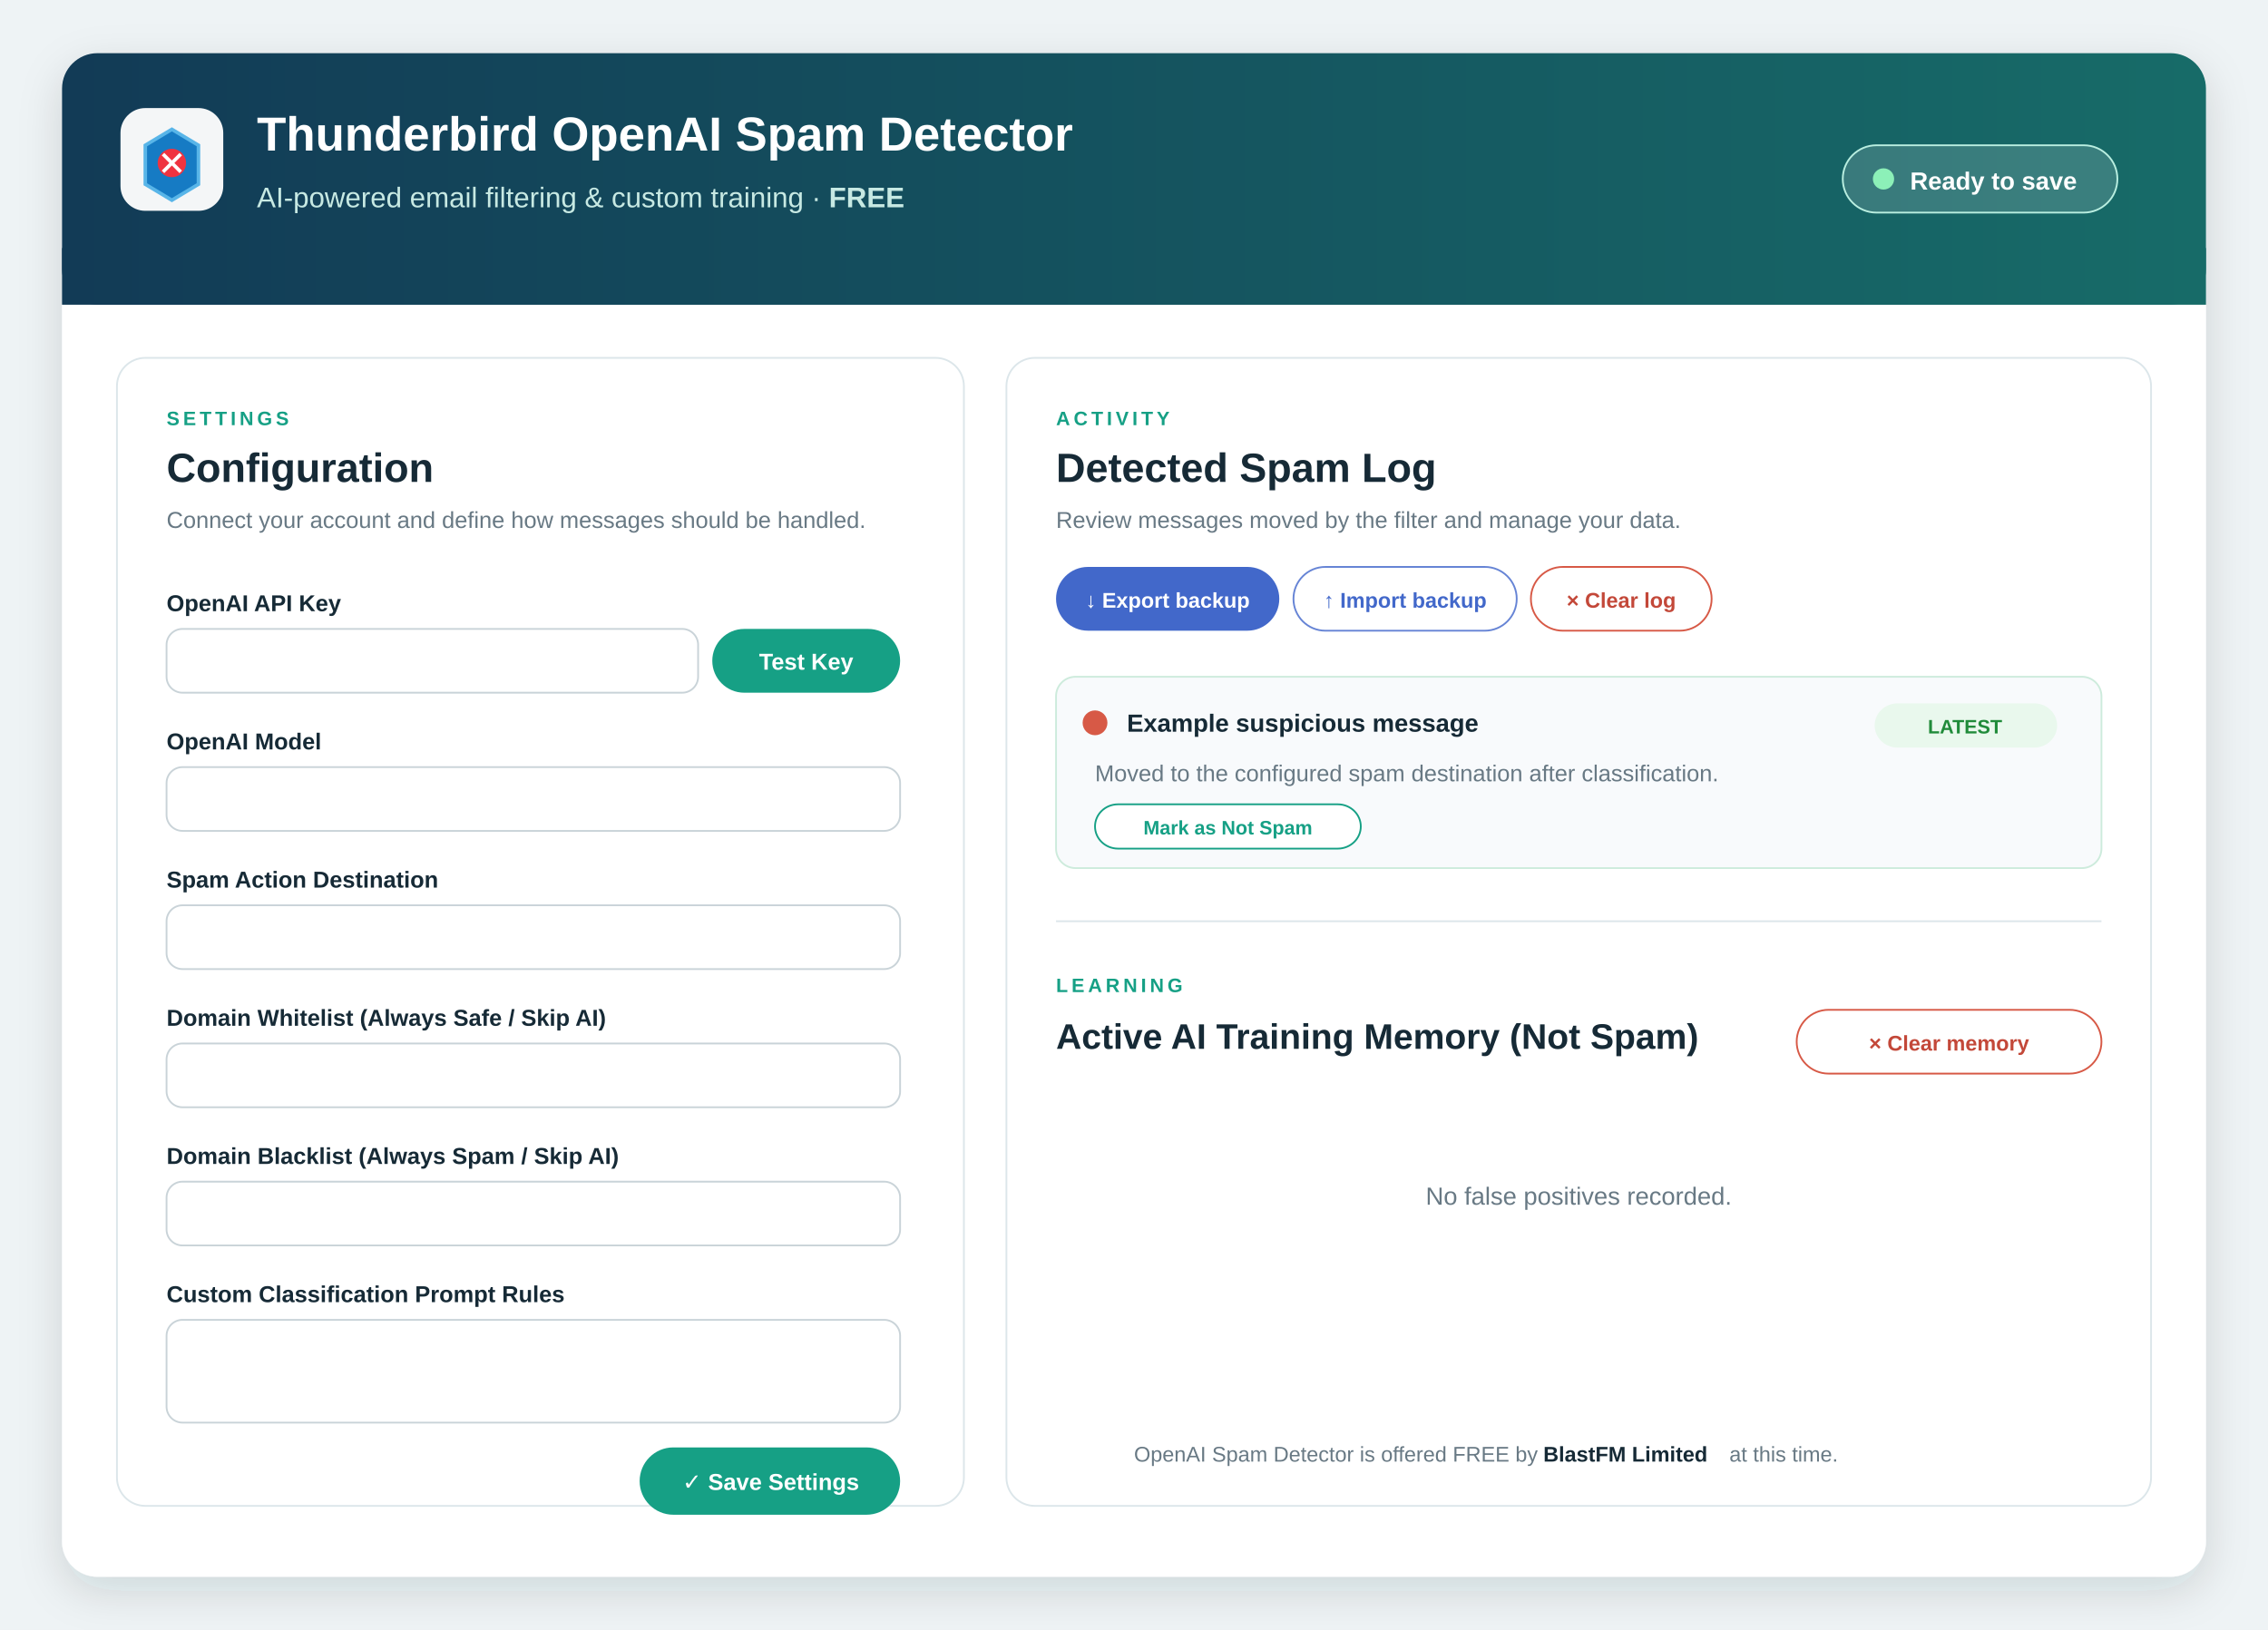
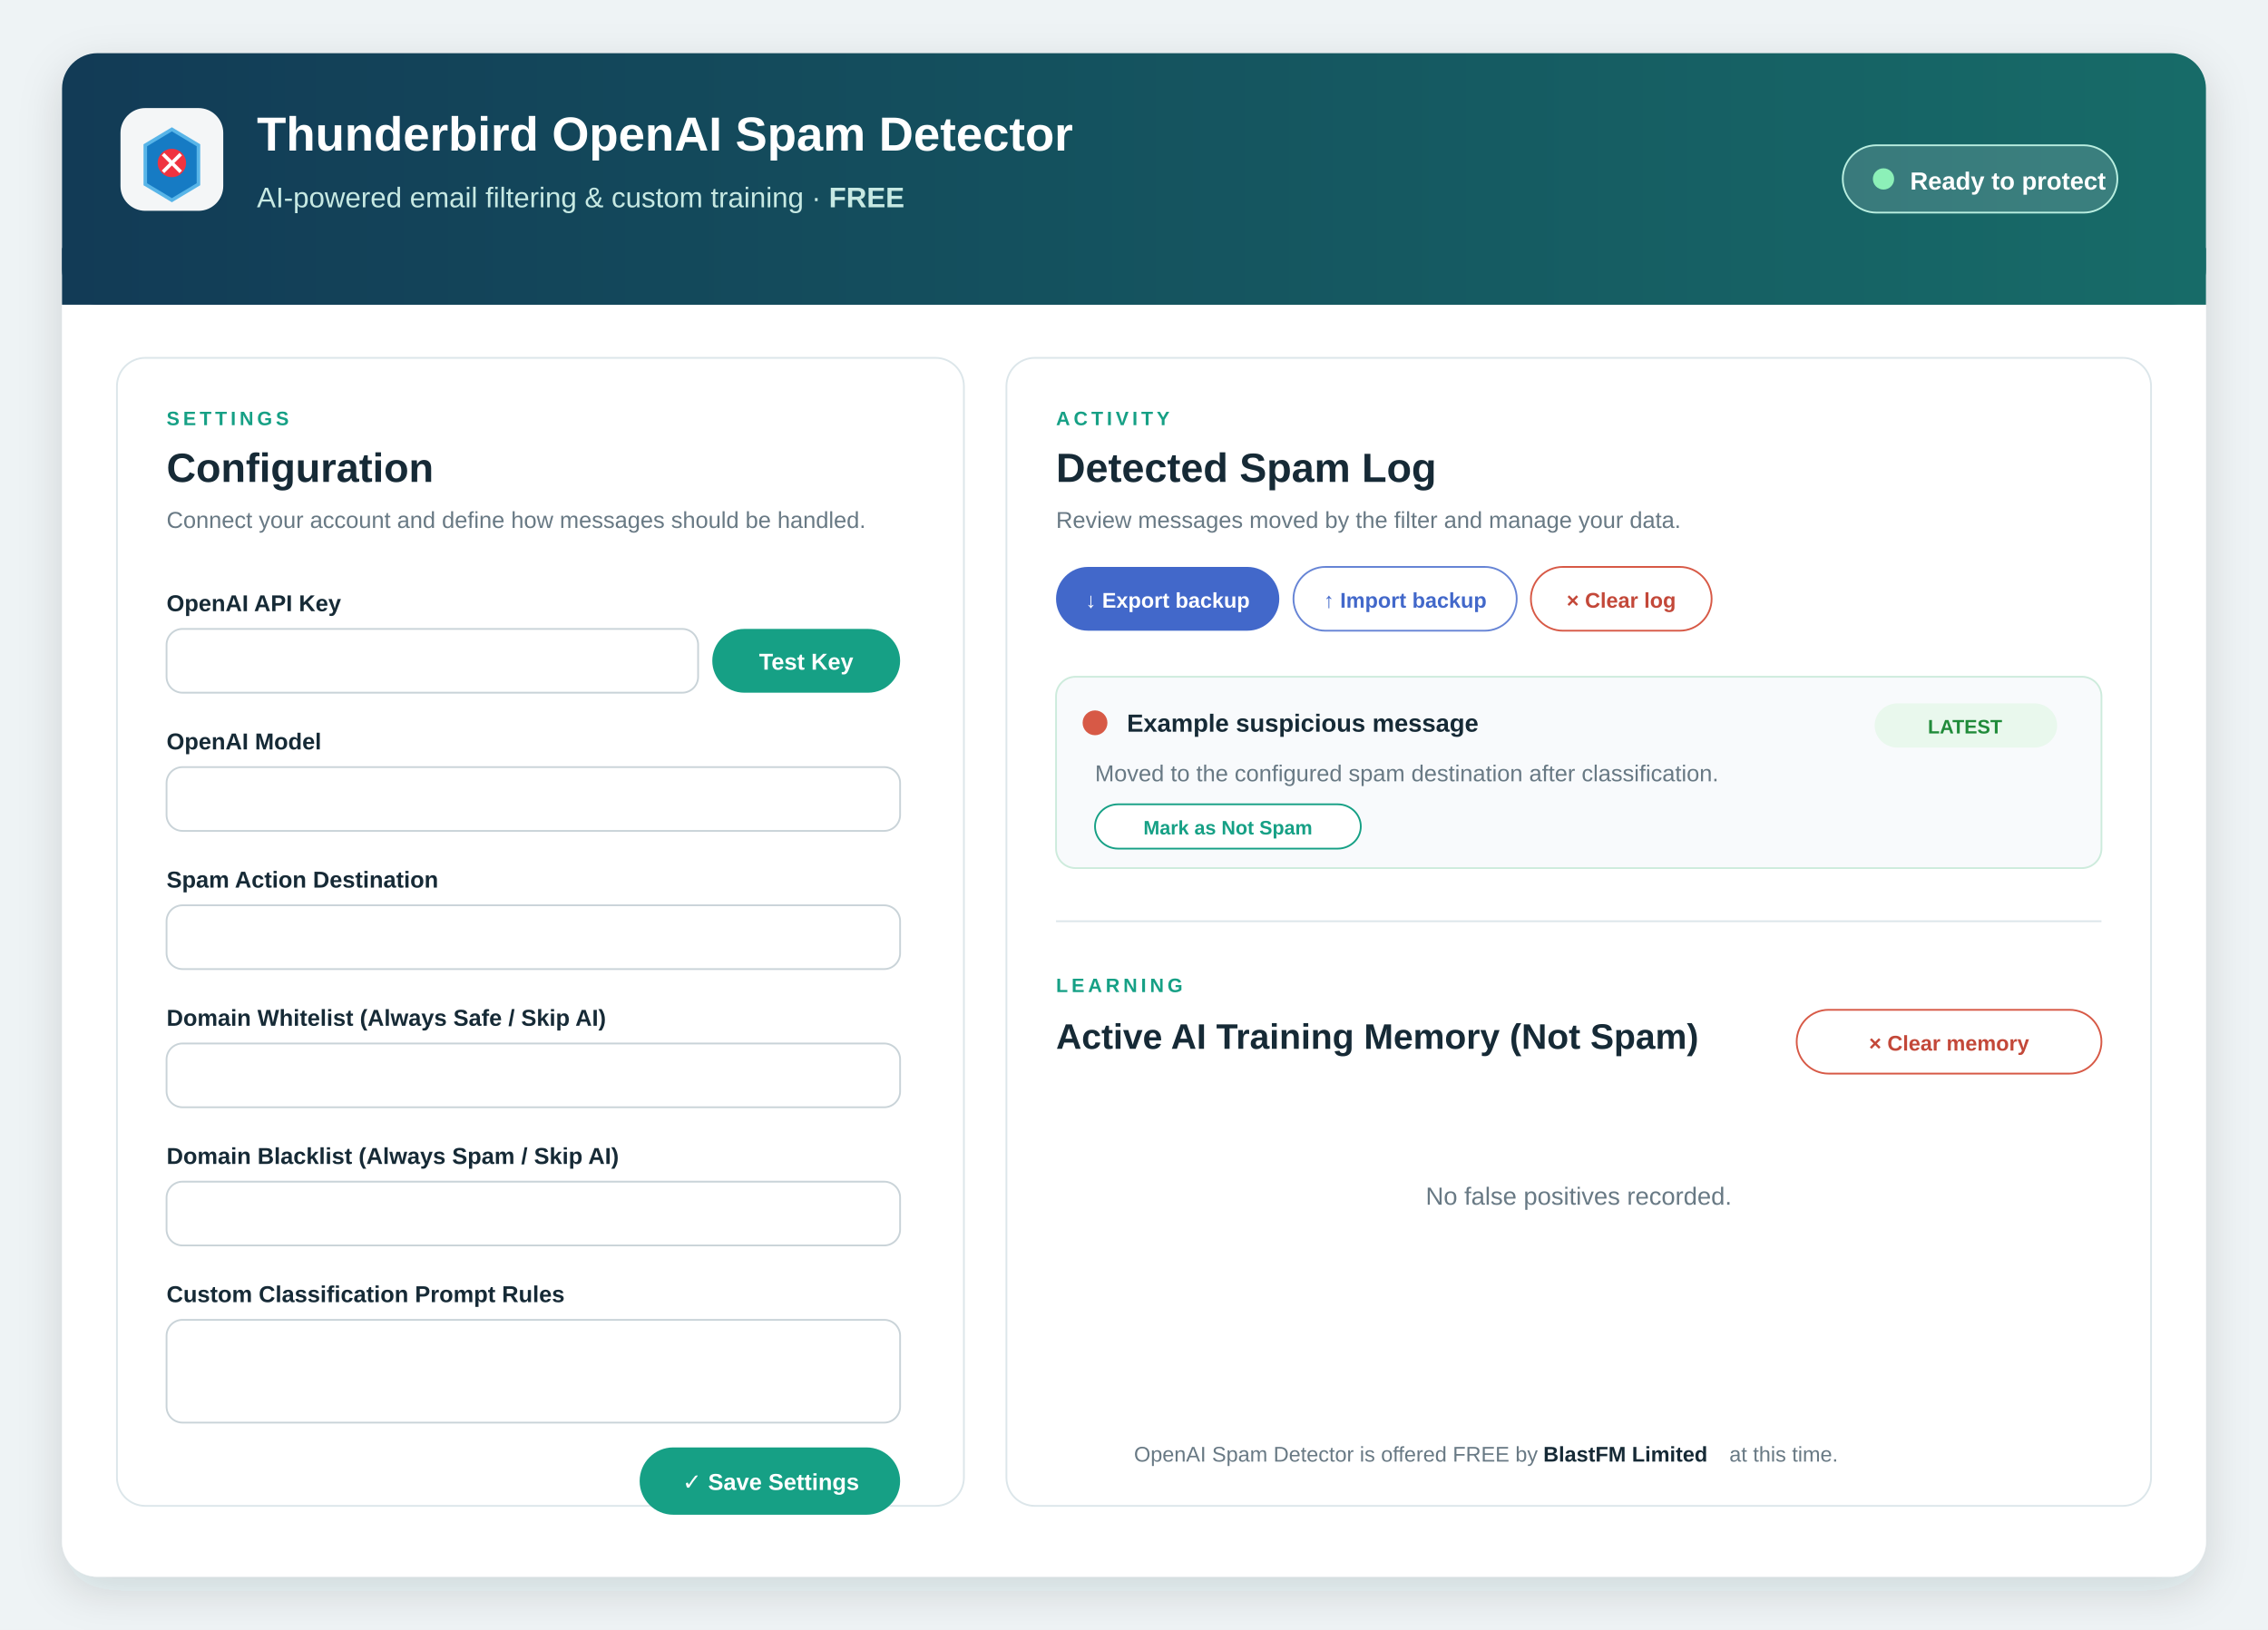
<svg xmlns="http://www.w3.org/2000/svg" width="1280" height="920" viewBox="0 0 1280 920">
  <defs>
    <filter id="shadow" x="-20%" y="-20%" width="140%" height="160%">
      <feDropShadow dx="0" dy="8" stdDeviation="12" flood-color="#0f2a36" flood-opacity=".14" />
    </filter>
    <linearGradient id="hero" x1="0" x2="1">
      <stop stop-color="#123b56" />
      <stop offset="1" stop-color="#176b68" />
    </linearGradient>
  </defs>
  <rect width="1280" height="920" fill="#eef3f5" />
  <rect x="35" y="30" width="1210" height="860" rx="20" fill="#fff" filter="url(#shadow)" />
  <rect x="35" y="30" width="1210" height="142" rx="20" fill="url(#hero)" />
  <rect x="35" y="140" width="1210" height="32" fill="url(#hero)" />
  <rect x="68" y="61" width="58" height="58" rx="14" fill="#fff" opacity=".95" />
  <path d="M82 82l15-9 15 9v22l-15 9-15-9z" fill="#167bc4" stroke="#58b5e8" stroke-width="2" />
  <circle cx="97" cy="92" r="8" fill="#ef3340" />
  <path d="M92 87l10 10m0-10L92 97" stroke="#fff" stroke-width="2" />
  <text x="145" y="85" font-family="Segoe UI,Arial,sans-serif" font-size="27" font-weight="700" fill="#fff">Thunderbird OpenAI Spam Detector</text>
  <text x="145" y="117" font-family="Segoe UI,Arial,sans-serif" font-size="16" fill="#c7e9e3">AI-powered email filtering &amp; custom training · <tspan font-weight="700">FREE</tspan>
  </text>
  <rect x="1040" y="82" width="155" height="38" rx="19" fill="#fff" fill-opacity=".15" stroke="#b9eee0" />
  <circle cx="1063" cy="101" r="6" fill="#8cf0b8" />
-   <text x="1078" y="107" font-family="Segoe UI,Arial,sans-serif" font-size="14" font-weight="650" fill="#fff">Ready to save</text>
+   <text x="1078" y="107" font-family="Segoe UI,Arial,sans-serif" font-size="14" font-weight="650" fill="#fff">Ready to protect</text>
  <rect x="66" y="202" width="478" height="648" rx="16" fill="#fff" stroke="#dce6ea" />
  <text x="94" y="240" font-family="Segoe UI,Arial,sans-serif" font-size="11" font-weight="800" letter-spacing="2" fill="#16a085">SETTINGS</text>
  <text x="94" y="272" font-family="Segoe UI,Arial,sans-serif" font-size="23" font-weight="700" fill="#162a36">Configuration</text>
  <text x="94" y="298" font-family="Segoe UI,Arial,sans-serif" font-size="13" fill="#687984">Connect your account and define how messages should be handled.</text>
  <g font-family="Segoe UI,Arial,sans-serif" fill="#162a36" font-size="13" font-weight="600">
    <text x="94" y="345">OpenAI API Key</text>
    <text x="94" y="423">OpenAI Model</text>
    <text x="94" y="501">Spam Action Destination</text>
    <text x="94" y="579">Domain Whitelist (Always Safe / Skip AI)</text>
    <text x="94" y="657">Domain Blacklist (Always Spam / Skip AI)</text>
    <text x="94" y="735">Custom Classification Prompt Rules</text>
  </g>
  <g fill="#fff" stroke="#c9d3d8">
    <rect x="94" y="355" width="300" height="36" rx="9" />
    <rect x="94" y="433" width="414" height="36" rx="9" />
    <rect x="94" y="511" width="414" height="36" rx="9" />
    <rect x="94" y="589" width="414" height="36" rx="9" />
    <rect x="94" y="667" width="414" height="36" rx="9" />
    <rect x="94" y="745" width="414" height="58" rx="9" />
  </g>
  <rect x="402" y="355" width="106" height="36" rx="18" fill="#16a085" />
  <text x="455" y="378" text-anchor="middle" font-family="Segoe UI,Arial,sans-serif" font-size="13" font-weight="700" fill="#fff">Test Key</text>
  <rect x="361" y="817" width="147" height="38" rx="19" fill="#16a085" />
  <text x="435" y="841" text-anchor="middle" font-family="Segoe UI,Arial,sans-serif" font-size="13" font-weight="700" fill="#fff">✓ Save Settings</text>
  <rect x="568" y="202" width="646" height="648" rx="16" fill="#fff" stroke="#dce6ea" />
  <text x="596" y="240" font-family="Segoe UI,Arial,sans-serif" font-size="11" font-weight="800" letter-spacing="2" fill="#16a085">ACTIVITY</text>
  <text x="596" y="272" font-family="Segoe UI,Arial,sans-serif" font-size="23" font-weight="700" fill="#162a36">Detected Spam Log</text>
  <text x="596" y="298" font-family="Segoe UI,Arial,sans-serif" font-size="13" fill="#687984">Review messages moved by the filter and manage your data.</text>
  <rect x="596" y="320" width="126" height="36" rx="18" fill="#4268ca" />
  <text x="659" y="343" text-anchor="middle" font-family="Segoe UI,Arial,sans-serif" font-size="12" font-weight="700" fill="#fff">↓ Export backup</text>
  <rect x="730" y="320" width="126" height="36" rx="18" fill="#fff" stroke="#6684d5" />
  <text x="793" y="343" text-anchor="middle" font-family="Segoe UI,Arial,sans-serif" font-size="12" font-weight="700" fill="#4268ca">↑ Import backup</text>
  <rect x="864" y="320" width="102" height="36" rx="18" fill="#fff" stroke="#d75946" />
  <text x="915" y="343" text-anchor="middle" font-family="Segoe UI,Arial,sans-serif" font-size="12" font-weight="700" fill="#c34839">× Clear log</text>
  <rect x="596" y="382" width="590" height="108" rx="11" fill="#f8fafc" stroke="#cdebdc" />
  <circle cx="618" cy="408" r="7" fill="#d75946" />
  <text x="636" y="413" font-family="Segoe UI,Arial,sans-serif" font-size="14" font-weight="700" fill="#162a36">Example suspicious message</text>
  <rect x="1058" y="397" width="103" height="25" rx="13" fill="#e9f8ed" />
  <text x="1109" y="414" text-anchor="middle" font-family="Segoe UI,Arial,sans-serif" font-size="11" font-weight="700" fill="#208b3a">LATEST</text>
  <text x="618" y="441" font-family="Segoe UI,Arial,sans-serif" font-size="13" fill="#687984">Moved to the configured spam destination after classification.</text>
  <rect x="618" y="454" width="150" height="25" rx="13" fill="#fff" stroke="#16a085" />
  <text x="693" y="471" text-anchor="middle" font-family="Segoe UI,Arial,sans-serif" font-size="11" font-weight="700" fill="#16a085">Mark as Not Spam</text>
  <line x1="596" y1="520" x2="1186" y2="520" stroke="#dce6ea" />
  <text x="596" y="560" font-family="Segoe UI,Arial,sans-serif" font-size="11" font-weight="800" letter-spacing="2" fill="#16a085">LEARNING</text>
  <text x="596" y="592" font-family="Segoe UI,Arial,sans-serif" font-size="20" font-weight="700" fill="#162a36">Active AI Training Memory (Not Spam)</text>
  <rect x="1014" y="570" width="172" height="36" rx="18" fill="#fff" stroke="#d75946" />
  <text x="1100" y="593" text-anchor="middle" font-family="Segoe UI,Arial,sans-serif" font-size="12" font-weight="700" fill="#c34839">× Clear memory</text>
  <text x="891" y="680" text-anchor="middle" font-family="Segoe UI,Arial,sans-serif" font-size="14" fill="#687984">No false positives recorded.</text>
  <text x="640" y="825" font-family="Segoe UI,Arial,sans-serif" font-size="12" fill="#687984">OpenAI Spam Detector is offered FREE by </text>
  <text x="871" y="825" font-family="Segoe UI,Arial,sans-serif" font-size="12" font-weight="700" fill="#162a36">BlastFM Limited</text>
  <text x="976" y="825" font-family="Segoe UI,Arial,sans-serif" font-size="12" fill="#687984"> at this time.</text>
</svg>
